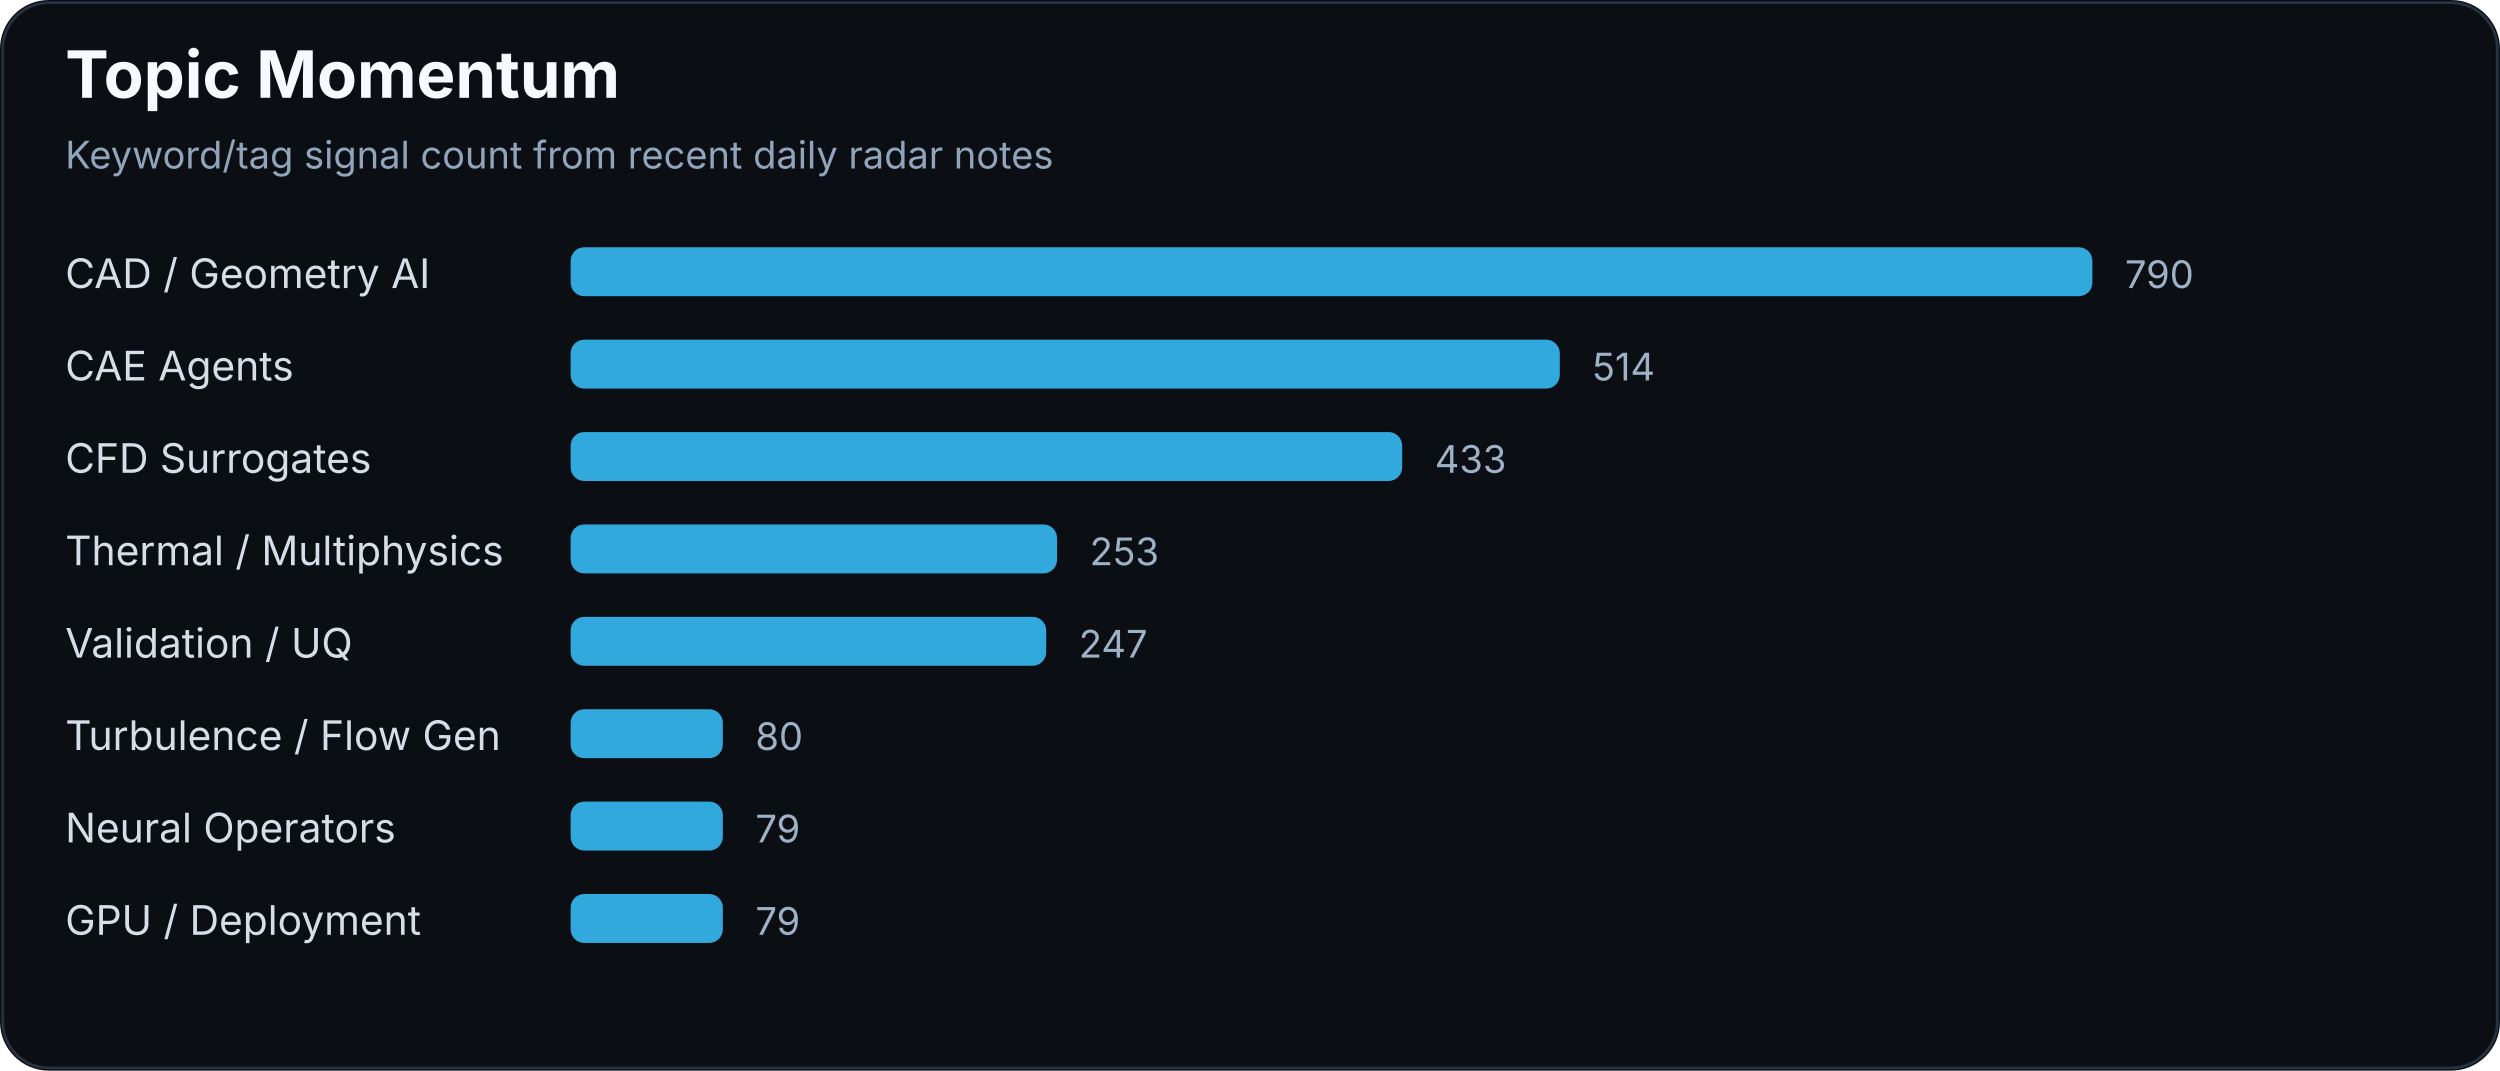
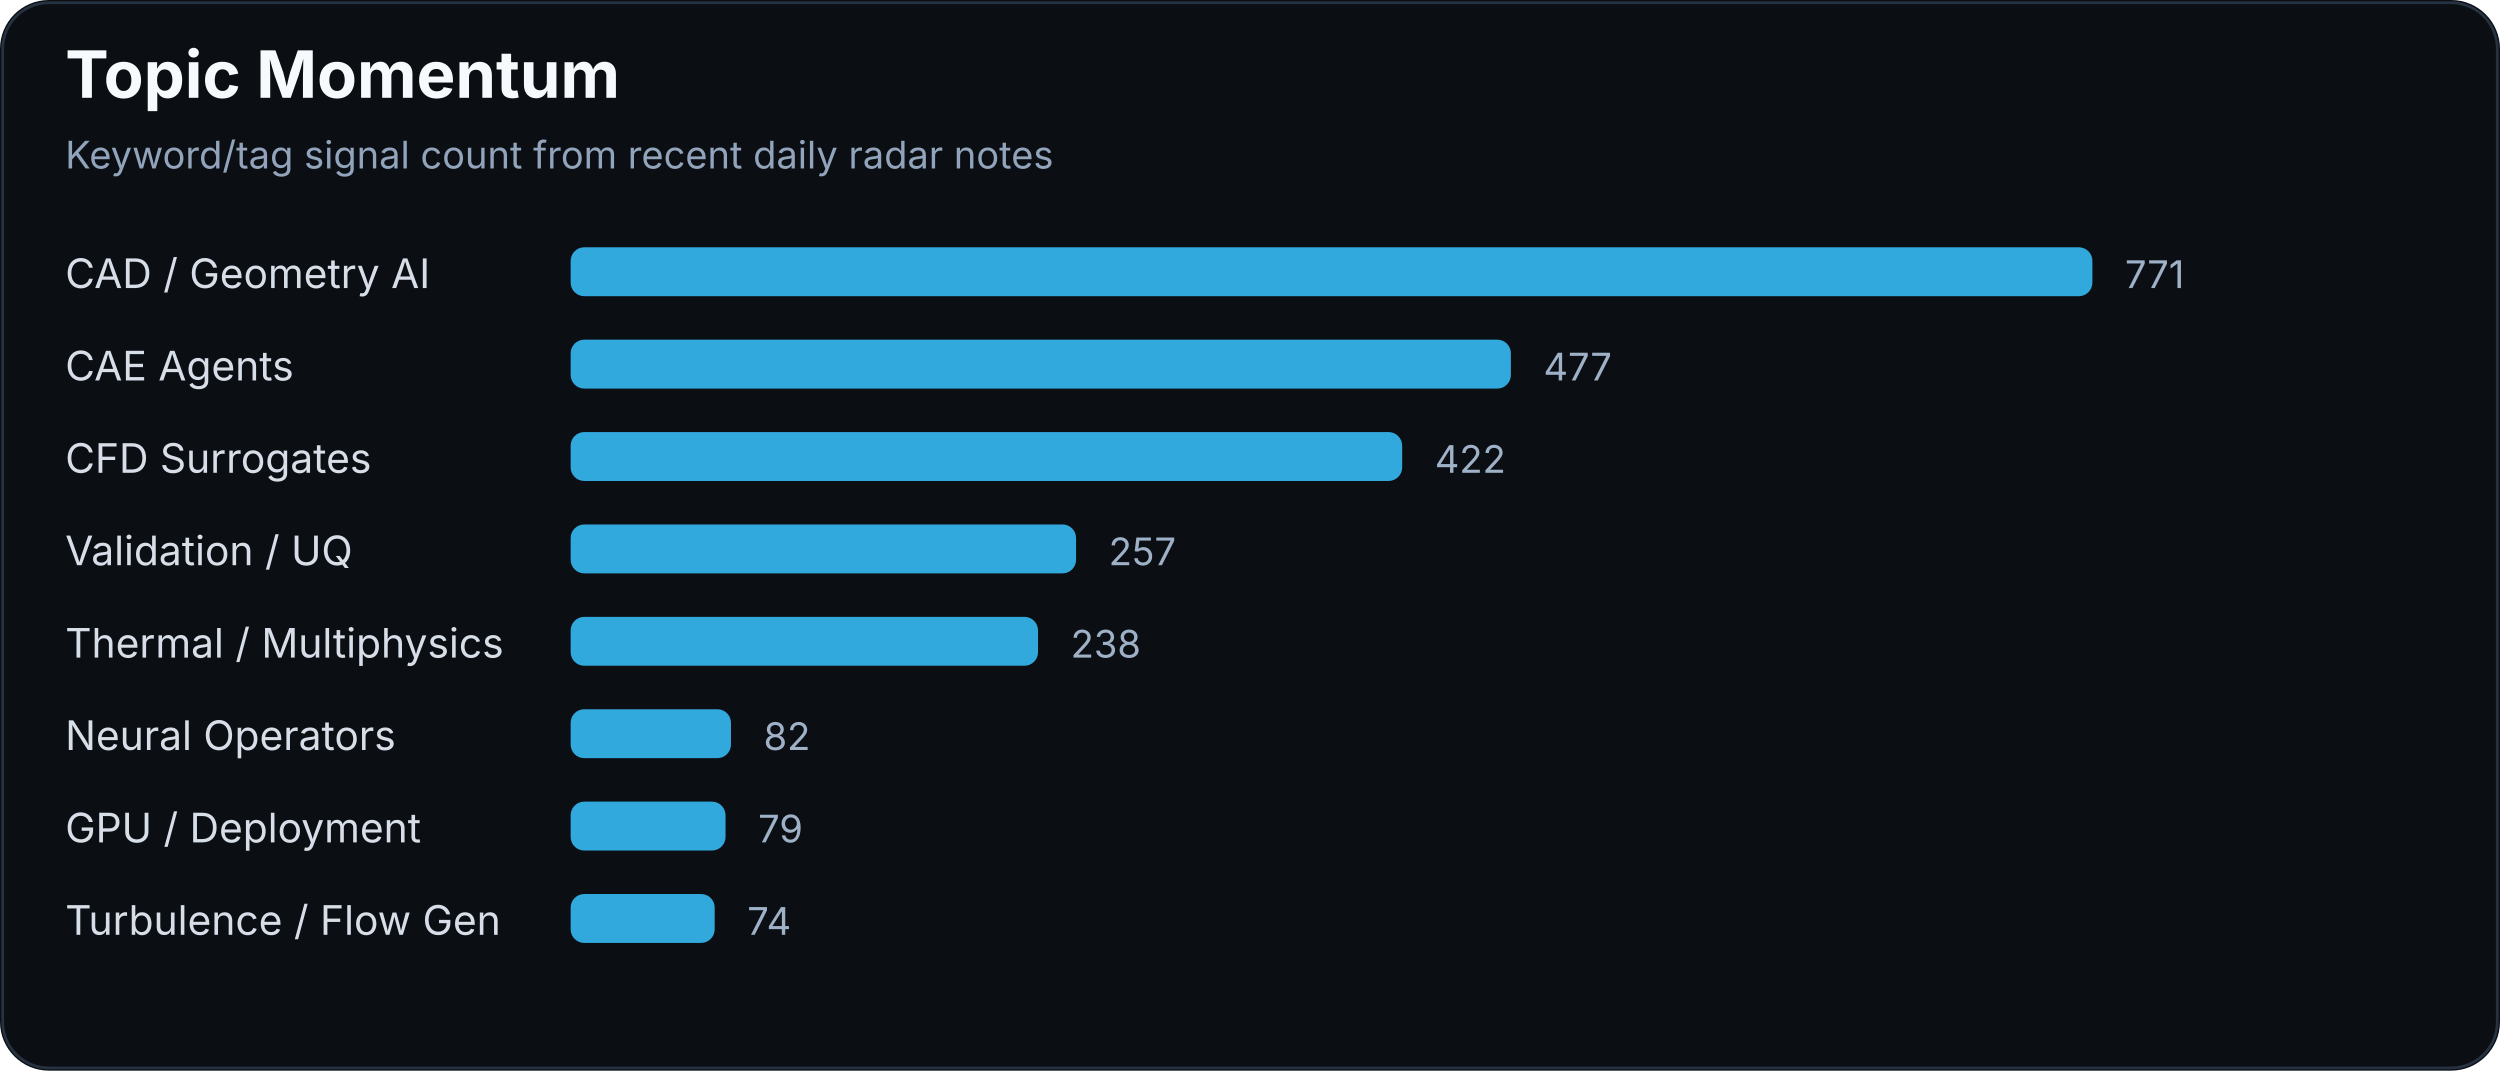
<svg xmlns="http://www.w3.org/2000/svg" width="920" height="394" viewBox="0 0 920 394">
  <rect width="100%" height="100%" rx="18" fill="#0b0f14" />
  <rect x="1" y="1" width="918" height="392" rx="17" fill="none" stroke="#263241" />
  <text x="24" y="36" font-size="24" font-family="Inter, ui-sans-serif, system-ui, -apple-system, Segoe UI, sans-serif" font-weight="700" fill="#f7fafc">Topic Momentum</text>
  <text x="24" y="62" font-size="14" font-family="Inter, ui-sans-serif, system-ui, -apple-system, Segoe UI, sans-serif" fill="#91a4bb">Keyword/tag signal count from recent daily radar notes</text>
  <g font-family="Inter, ui-sans-serif, system-ui, -apple-system, Segoe UI, sans-serif">
    <text x="24" y="106" font-size="15" fill="#d7dee8">CAD / Geometry AI</text>
    <rect x="210" y="91" width="560" height="18" rx="5" fill="#38bdf8" opacity="0.88" />
-     <text x="782" y="106" font-size="14" fill="#9fb1c7">790</text>
+     <text x="782" y="106" font-size="14" fill="#9fb1c7">771</text>
    <text x="24" y="140" font-size="15" fill="#d7dee8">CAE Agents</text>
-     <rect x="210" y="125" width="364" height="18" rx="5" fill="#38bdf8" opacity="0.88" />
-     <text x="586" y="140" font-size="14" fill="#9fb1c7">514</text>
+     <rect x="210" y="125" width="346" height="18" rx="5" fill="#38bdf8" opacity="0.88" />
+     <text x="568" y="140" font-size="14" fill="#9fb1c7">477</text>
    <text x="24" y="174" font-size="15" fill="#d7dee8">CFD Surrogates</text>
    <rect x="210" y="159" width="306" height="18" rx="5" fill="#38bdf8" opacity="0.88" />
-     <text x="528" y="174" font-size="14" fill="#9fb1c7">433</text>
-     <text x="24" y="208" font-size="15" fill="#d7dee8">Thermal / Multiphysics</text>
-     <rect x="210" y="193" width="179" height="18" rx="5" fill="#38bdf8" opacity="0.88" />
-     <text x="401" y="208" font-size="14" fill="#9fb1c7">253</text>
-     <text x="24" y="242" font-size="15" fill="#d7dee8">Validation / UQ</text>
-     <rect x="210" y="227" width="175" height="18" rx="5" fill="#38bdf8" opacity="0.88" />
-     <text x="397" y="242" font-size="14" fill="#9fb1c7">247</text>
-     <text x="24" y="276" font-size="15" fill="#d7dee8">Turbulence / Flow Gen</text>
-     <rect x="210" y="261" width="56" height="18" rx="5" fill="#38bdf8" opacity="0.88" />
-     <text x="278" y="276" font-size="14" fill="#9fb1c7">80</text>
-     <text x="24" y="310" font-size="15" fill="#d7dee8">Neural Operators</text>
-     <rect x="210" y="295" width="56" height="18" rx="5" fill="#38bdf8" opacity="0.88" />
-     <text x="278" y="310" font-size="14" fill="#9fb1c7">79</text>
-     <text x="24" y="344" font-size="15" fill="#d7dee8">GPU / Deployment</text>
-     <rect x="210" y="329" width="56" height="18" rx="5" fill="#38bdf8" opacity="0.88" />
-     <text x="278" y="344" font-size="14" fill="#9fb1c7">79</text>
+     <text x="528" y="174" font-size="14" fill="#9fb1c7">422</text>
+     <text x="24" y="208" font-size="15" fill="#d7dee8">Validation / UQ</text>
+     <rect x="210" y="193" width="186" height="18" rx="5" fill="#38bdf8" opacity="0.88" />
+     <text x="408" y="208" font-size="14" fill="#9fb1c7">257</text>
+     <text x="24" y="242" font-size="15" fill="#d7dee8">Thermal / Multiphysics</text>
+     <rect x="210" y="227" width="172" height="18" rx="5" fill="#38bdf8" opacity="0.88" />
+     <text x="394" y="242" font-size="14" fill="#9fb1c7">238</text>
+     <text x="24" y="276" font-size="15" fill="#d7dee8">Neural Operators</text>
+     <rect x="210" y="261" width="59" height="18" rx="5" fill="#38bdf8" opacity="0.88" />
+     <text x="281" y="276" font-size="14" fill="#9fb1c7">82</text>
+     <text x="24" y="310" font-size="15" fill="#d7dee8">GPU / Deployment</text>
+     <rect x="210" y="295" width="57" height="18" rx="5" fill="#38bdf8" opacity="0.88" />
+     <text x="279" y="310" font-size="14" fill="#9fb1c7">79</text>
+     <text x="24" y="344" font-size="15" fill="#d7dee8">Turbulence / Flow Gen</text>
+     <rect x="210" y="329" width="53" height="18" rx="5" fill="#38bdf8" opacity="0.88" />
+     <text x="275" y="344" font-size="14" fill="#9fb1c7">74</text>
  </g>
</svg>
